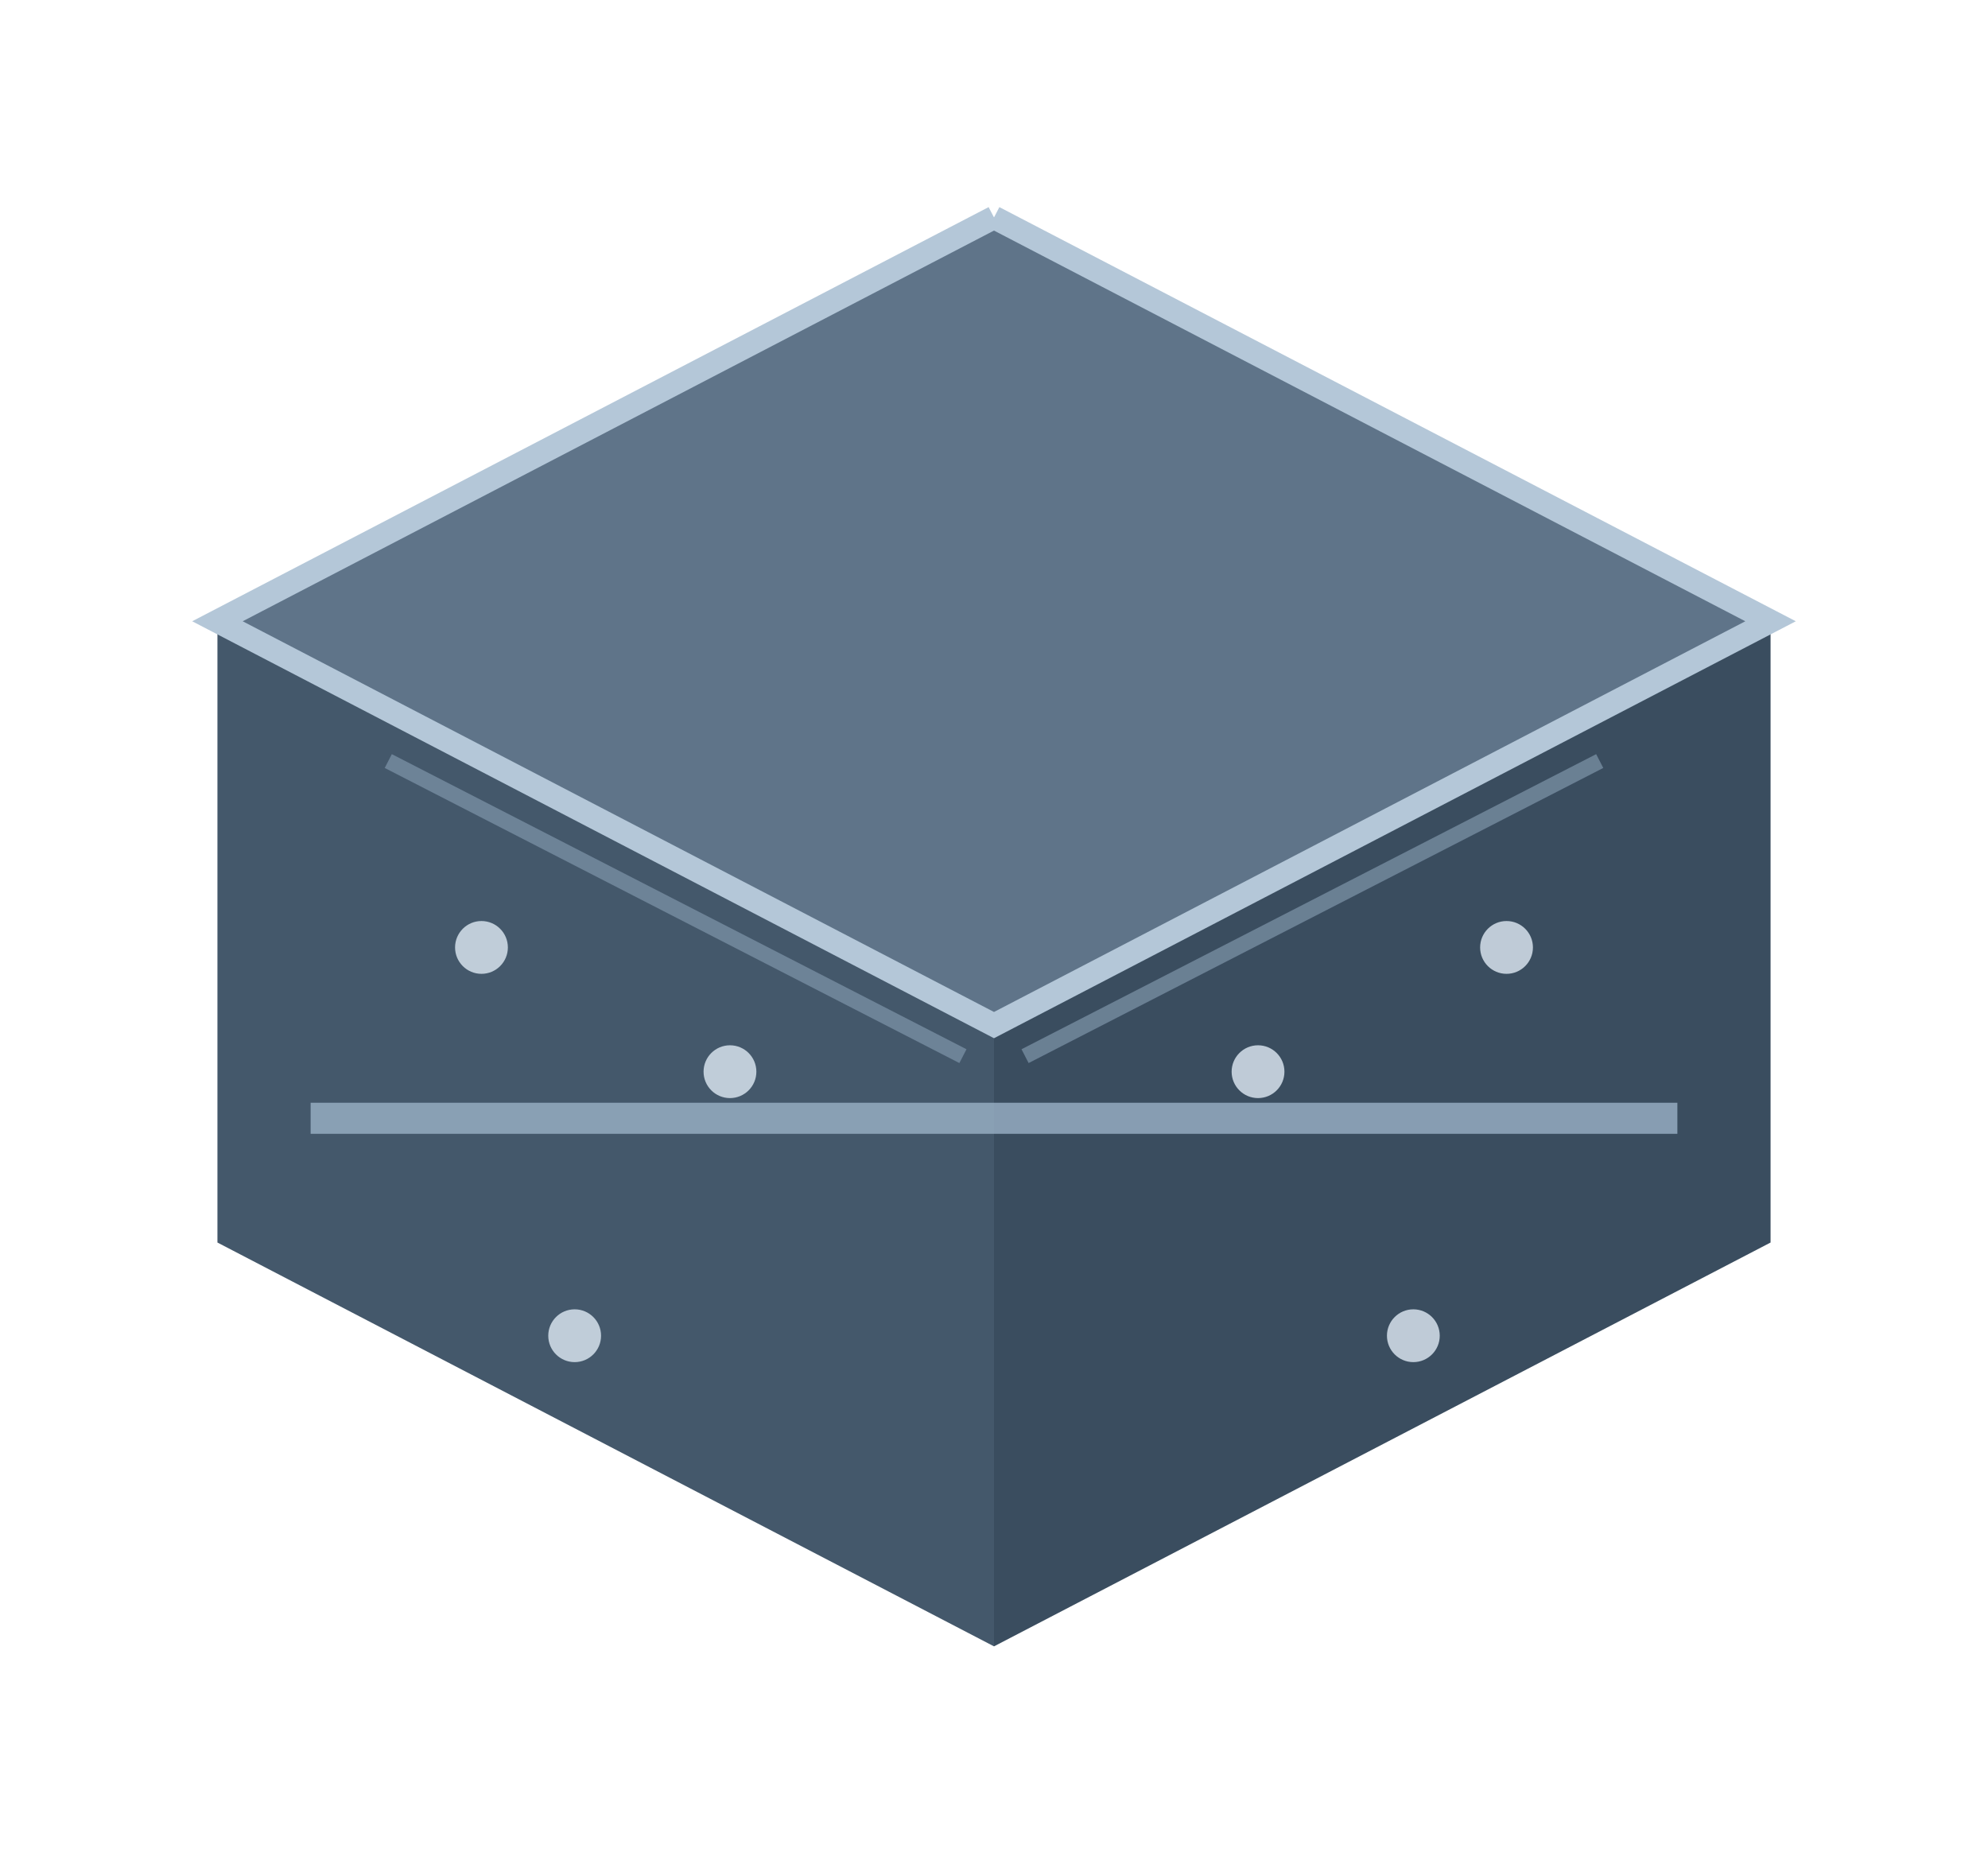
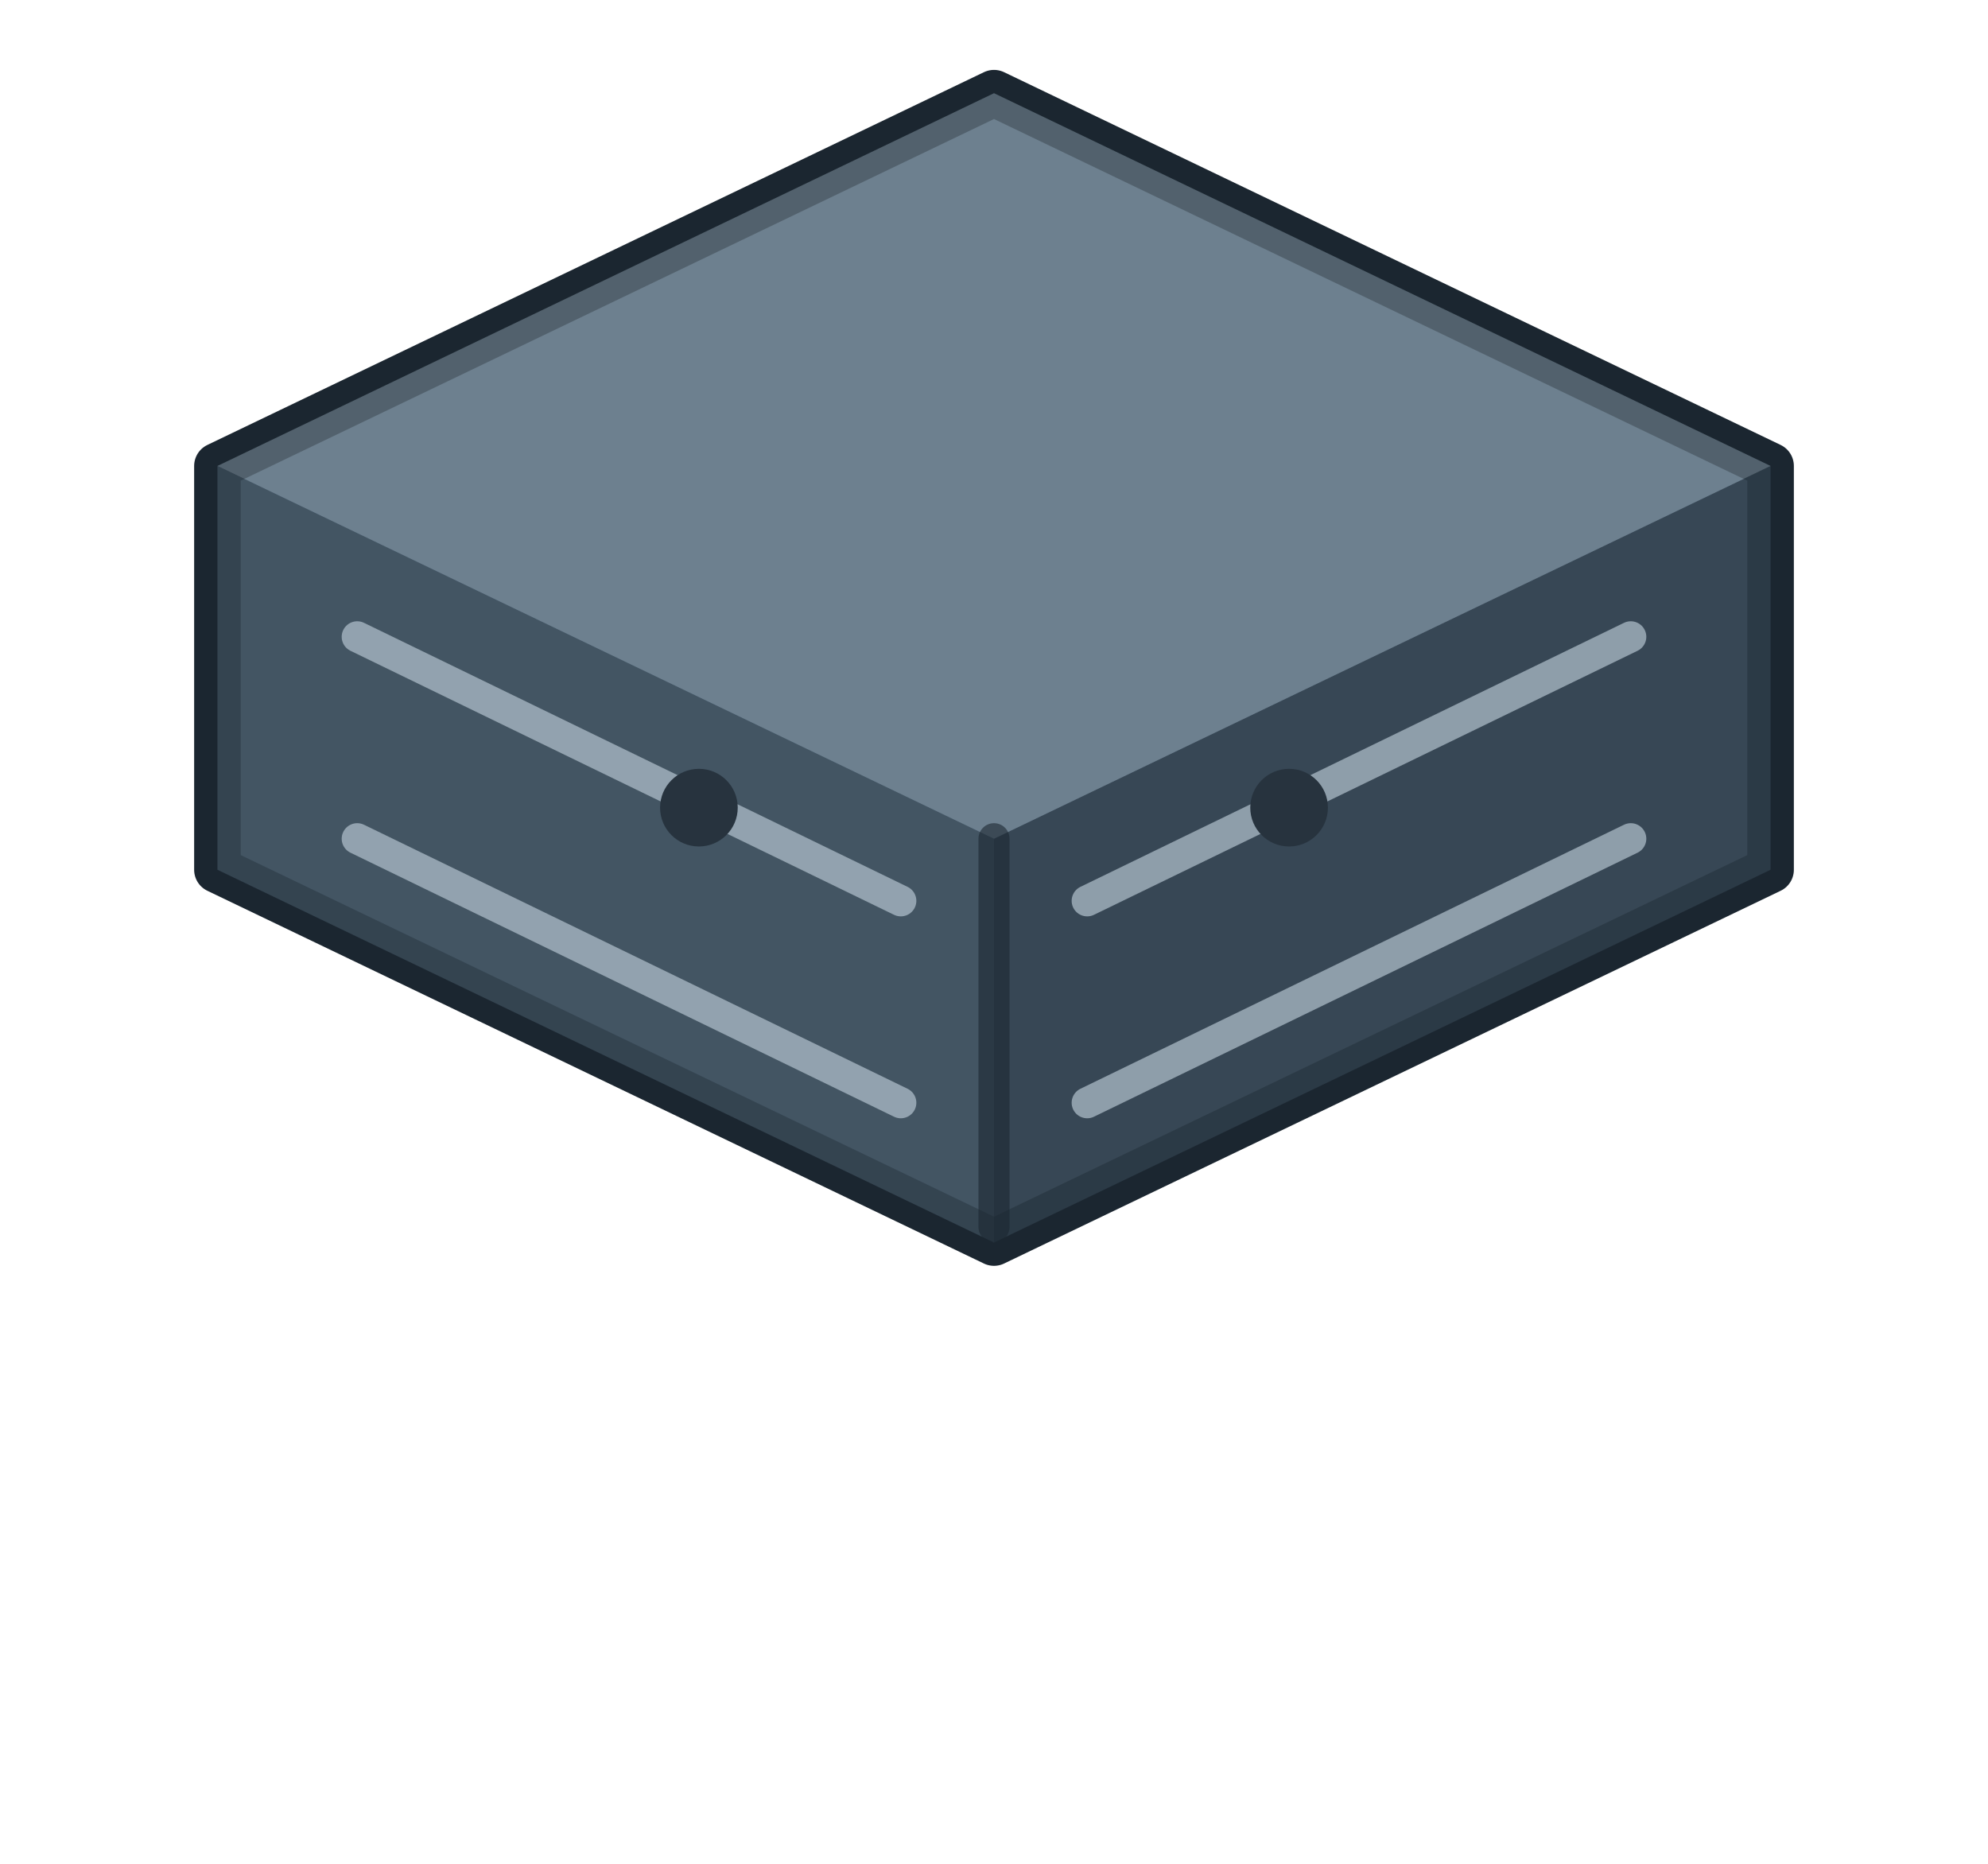
- <svg xmlns="http://www.w3.org/2000/svg" width="128" height="120" viewBox="0 0 128 120">
-   <polygon points="64,14 114,40 64,66 14,40" fill="#5f7489" />
-   <polygon points="14,40 64,66 64,106 14,80" fill="#44586b" />
-   <polygon points="114,40 64,66 64,106 114,80" fill="#3a4d5f" />
-   <polyline points="64,14 114,40 64,66 14,40 64,14" fill="none" stroke="#b4c7d8" stroke-width="1.5" />
-   <line x1="20" y1="72" x2="108" y2="72" stroke="#9ab2c7" stroke-width="2" opacity="0.8" />
-   <g stroke="#7f95aa" stroke-width="1" opacity="0.7">
-     <line x1="25" y1="49" x2="62" y2="68" />
-     <line x1="66" y1="68" x2="103" y2="49" />
-   </g>
-   <g fill="#d6e2ec" opacity="0.85">
-     <circle cx="31" cy="61" r="1.7" />
-     <circle cx="47" cy="69" r="1.7" />
-     <circle cx="81" cy="69" r="1.7" />
-     <circle cx="97" cy="61" r="1.7" />
-     <circle cx="37" cy="86" r="1.7" />
-     <circle cx="91" cy="86" r="1.7" />
+ <svg xmlns="http://www.w3.org/2000/svg" viewBox="0 0 128 120" width="128" height="120" fill="none">
+   <g stroke-linejoin="round" stroke-linecap="round">
+     <path d="M14 56 L64 80 L114 56 L114 30 L64 6 L14 30 Z" fill="#566a7c" stroke="#1b2630" stroke-width="3" />
+     <path d="M14 30 L64 54 L64 80 L14 56 Z" fill="#3c4d5b" opacity="0.75" />
+     <path d="M114 30 L64 54 L64 80 L114 56 Z" fill="#2f3e4b" opacity="0.8" />
+     <path d="M14 30 L64 6 L114 30 L64 54 Z" fill="#7f929f" opacity="0.55" />
+     <path d="M64 54 L64 79" stroke="#1b2630" stroke-width="2" opacity="0.6" />
+     <path d="M23 41 L58 58 M70 58 L105 41 M23 54 L58 71 M70 71 L105 54" stroke="#b4c3ce" stroke-width="2" opacity="0.7" />
+     <circle cx="45" cy="52" r="2.5" fill="#27333e" />
+     <circle cx="83" cy="52" r="2.5" fill="#27333e" />
  </g>
</svg>
